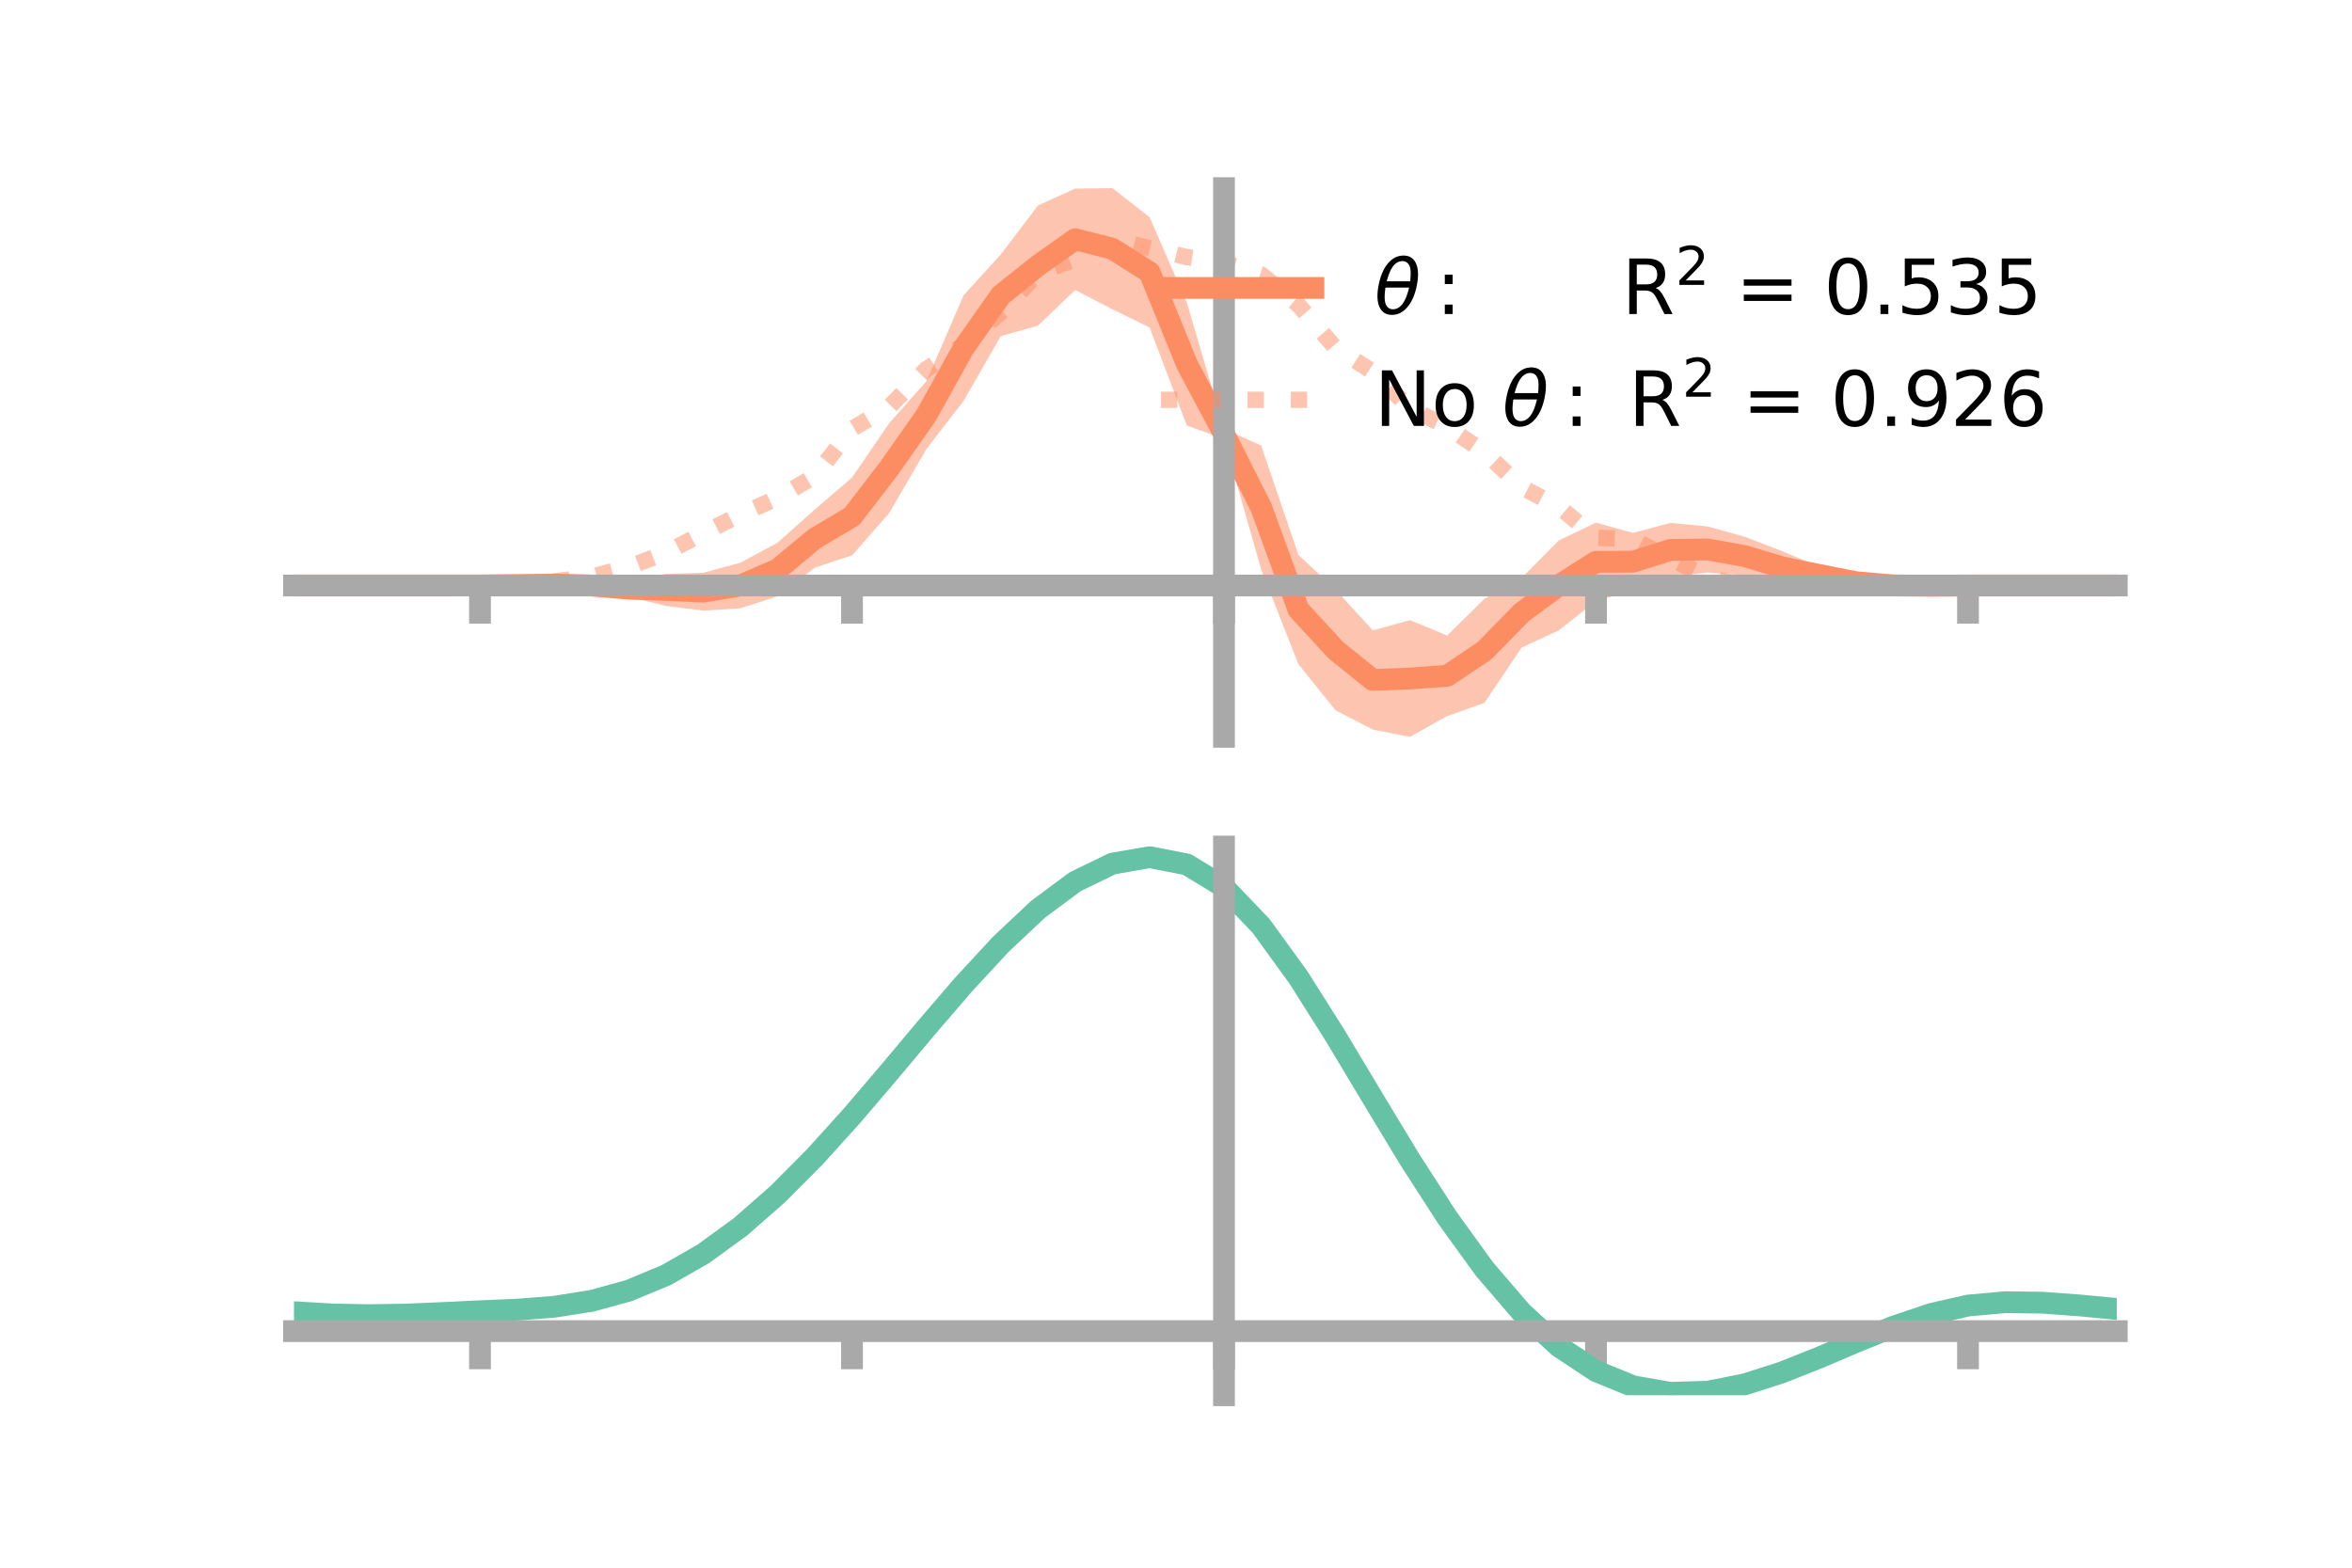
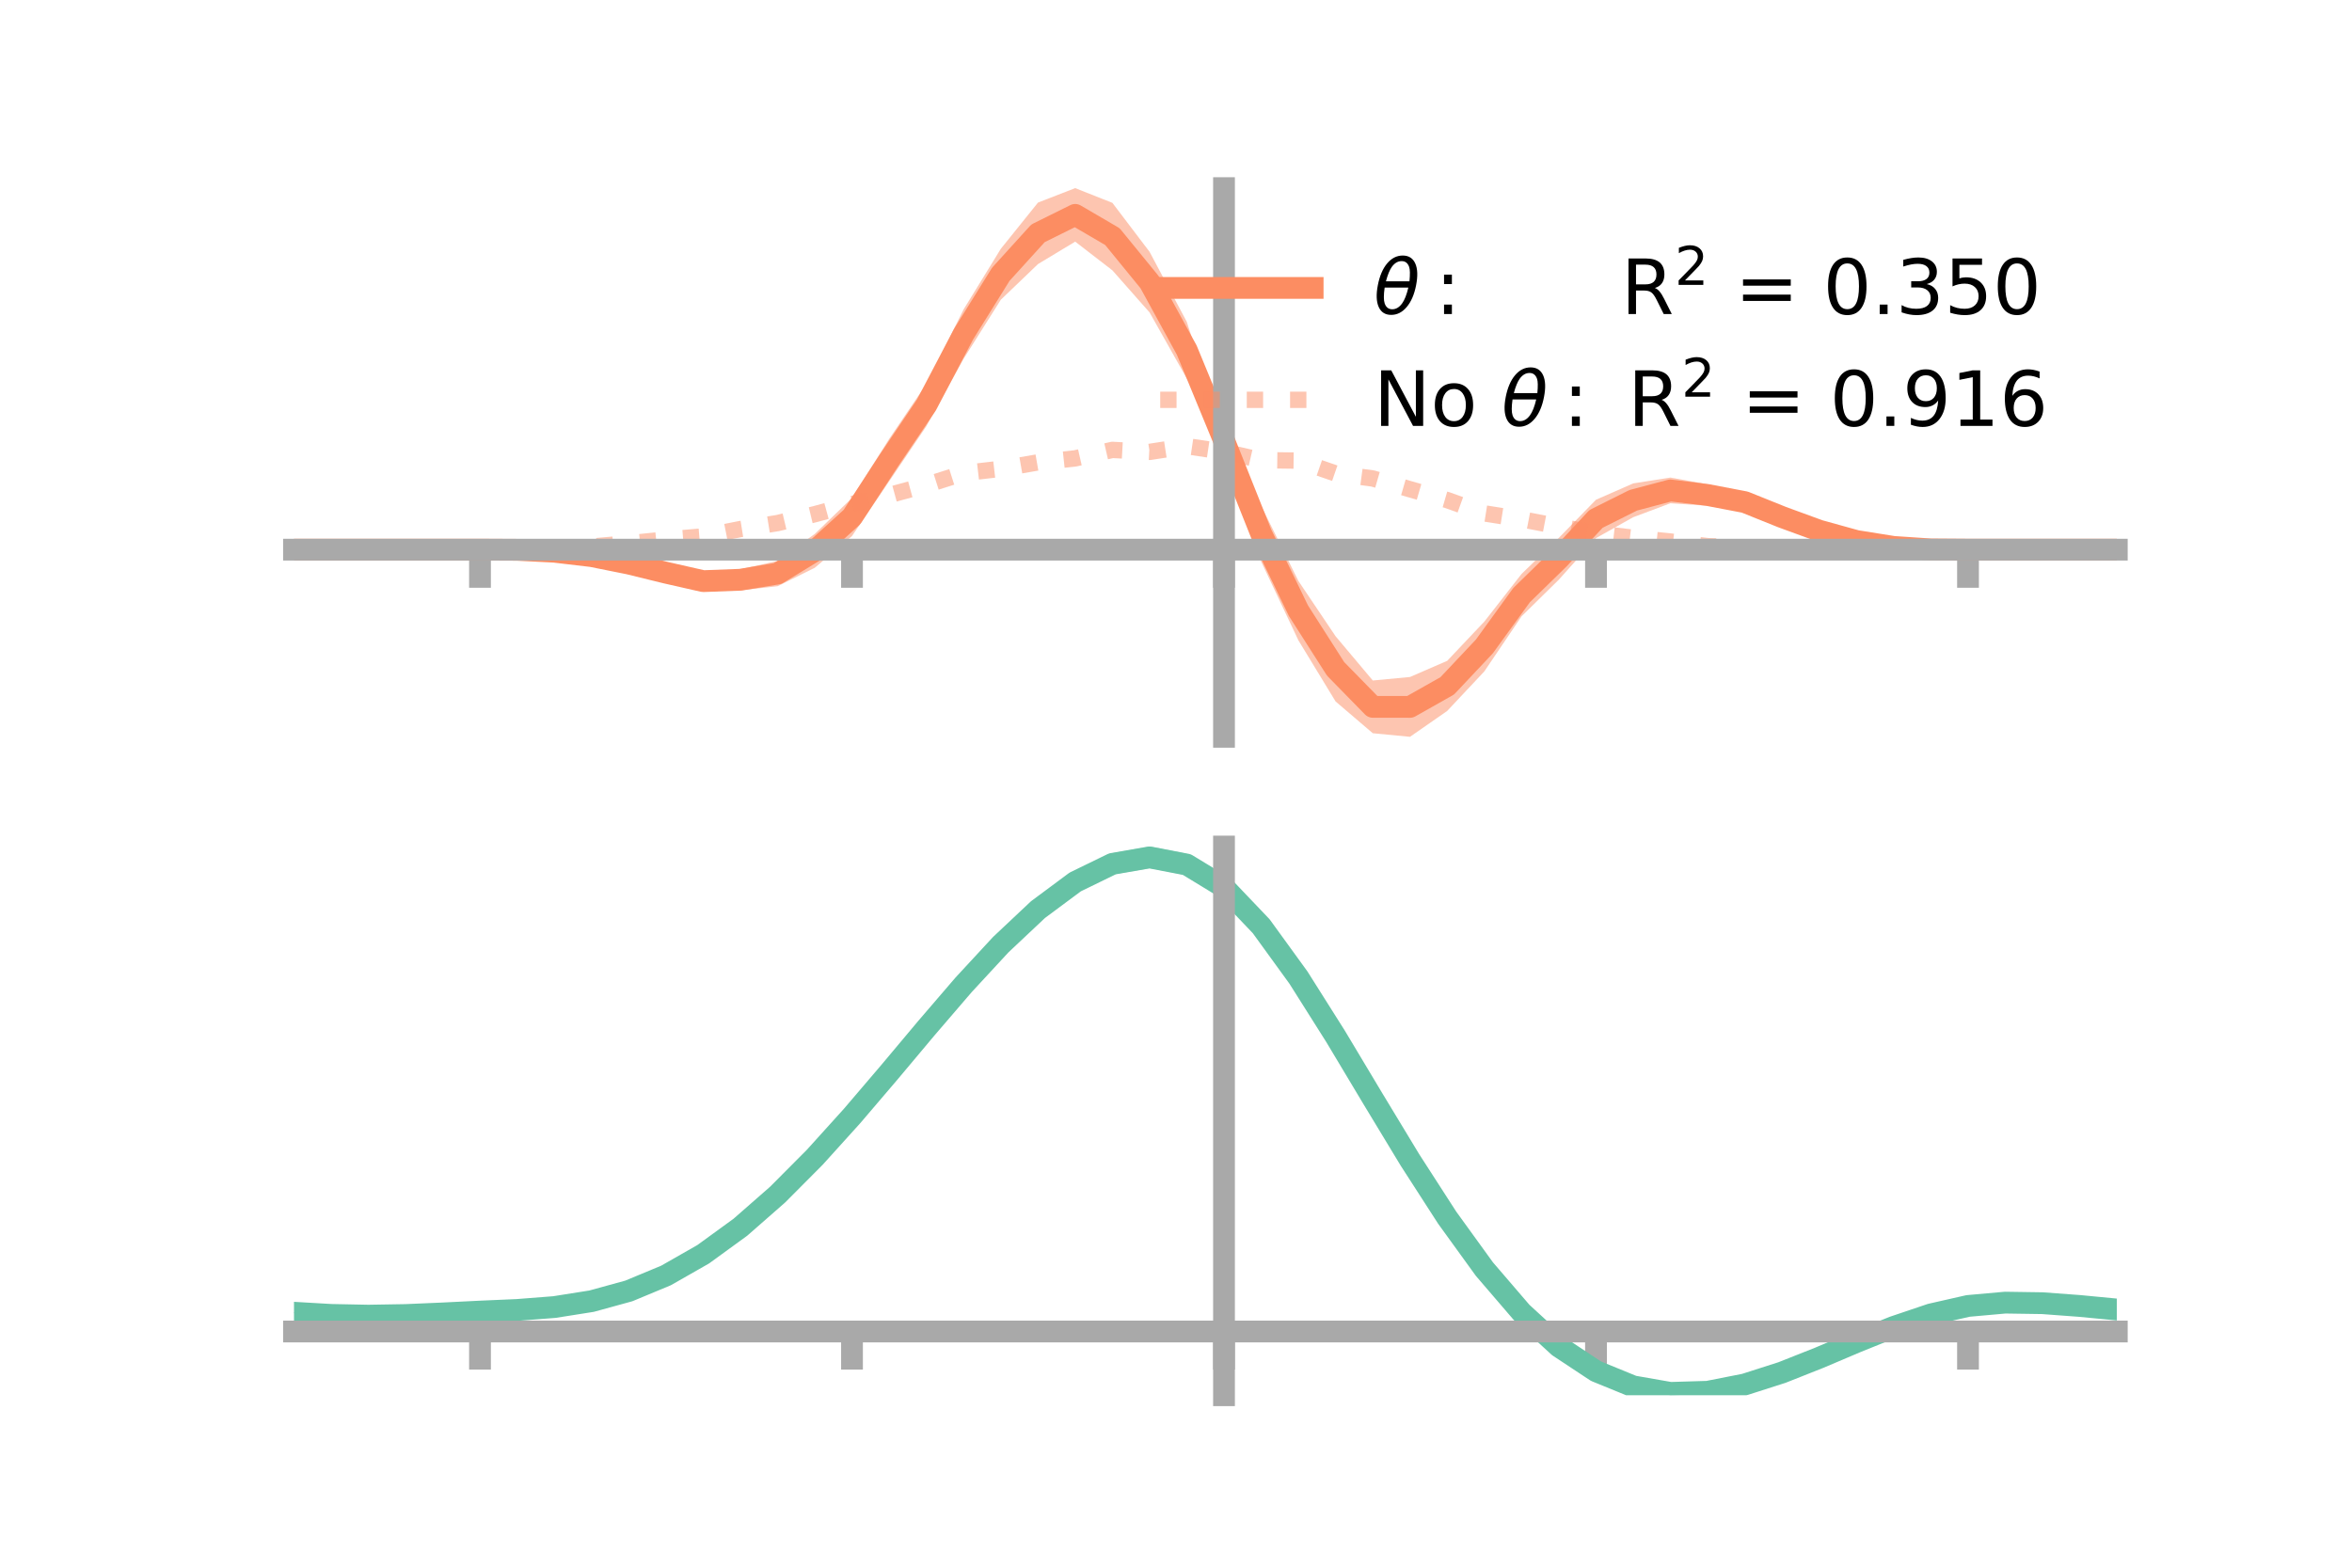
<svg xmlns="http://www.w3.org/2000/svg" xmlns:xlink="http://www.w3.org/1999/xlink" height="144pt" version="1.1" viewBox="0 0 216 144" width="216pt">
  <defs>
    <style type="text/css">*{stroke-linecap:butt;stroke-linejoin:round;}</style>
  </defs>
  <g id="figure_1">
    <g id="patch_1">
      <path d="M 0 144  L 216 144  L 216 0  L 0 0  z " style="fill:none;" />
    </g>
    <g id="axes_1">
      <g id="patch_2">
        <path d="M 27 67.68  L 194.4 67.68  L 194.4 17.28  L 27 17.28  z " style="fill:none;" />
      </g>
      <g id="PolyCollection_1">
-         <path clip-path="url(#p45accd6b3f)" d="M 27 53.781  L 27 53.781  L 30.416 53.781  L 33.833 53.781  L 37.249 53.781  L 40.665 53.781  L 44.082 53.774  L 47.498 53.613  L 50.914 53.38  L 54.331 53.197  L 57.747 53.327  L 61.163 52.719  L 64.58 52.61  L 67.996 51.688  L 71.412 49.848  L 74.829 46.797  L 78.245 43.871  L 81.661 38.873  L 85.078 35.016  L 88.494 27.131  L 91.91 23.366  L 95.327 18.875  L 98.743 17.322  L 102.159 17.28  L 105.576 19.956  L 108.992 27.784  L 112.408 39.384  L 115.824 40.931  L 119.241 50.966  L 122.657 54.162  L 126.073 57.903  L 129.49 56.966  L 132.906 58.378  L 136.322 55.001  L 139.739 53.093  L 143.155 49.641  L 146.571 48.009  L 149.988 48.95  L 153.404 48.03  L 156.82 48.355  L 160.237 49.303  L 163.653 50.625  L 167.069 52.051  L 170.486 52.886  L 173.902 53.466  L 177.318 53.683  L 180.735 53.777  L 184.151 53.781  L 187.567 53.781  L 190.984 53.781  L 194.4 53.781  L 194.4 53.781  L 194.4 53.781  L 190.984 53.781  L 187.567 53.781  L 184.151 53.781  L 180.735 53.787  L 177.318 53.934  L 173.902 54.088  L 170.486 54.081  L 167.069 53.577  L 163.653 53.6  L 160.237 52.864  L 156.82 52.584  L 153.404 52.997  L 149.988 54.233  L 146.571 55.203  L 143.155 57.905  L 139.739 59.486  L 136.322 64.567  L 132.906 65.772  L 129.49 67.68  L 126.073 67.014  L 122.657 65.248  L 119.241 61.007  L 115.824 52.314  L 112.408 40.324  L 108.992 39.085  L 105.576 30.079  L 102.159 28.414  L 98.743 26.635  L 95.327 29.907  L 91.91 30.883  L 88.494 36.824  L 85.078 41.25  L 81.661 47.125  L 78.245 51.014  L 74.829 52.141  L 71.412 54.768  L 67.996 55.874  L 64.58 56.087  L 61.163 55.659  L 57.747 54.825  L 54.331 54.371  L 50.914 54.003  L 47.498 53.868  L 44.082 53.784  L 40.665 53.781  L 37.249 53.781  L 33.833 53.781  L 30.416 53.781  L 27 53.781  z " style="fill:#fc8d62;fill-opacity:0.5;" />
+         <path clip-path="url(#p4116496973)" d="M 27 50.489  L 27 50.489  L 30.416 50.489  L 33.833 50.489  L 37.249 50.489  L 40.665 50.489  L 44.082 50.488  L 47.498 50.466  L 50.914 50.527  L 54.331 50.8  L 57.747 51.317  L 61.163 52.069  L 64.58 52.583  L 67.996 52.285  L 71.412 51.524  L 74.829 49.041  L 78.245 45.741  L 81.661 40.311  L 85.078 35.262  L 88.494 28.424  L 91.91 22.856  L 95.327 18.607  L 98.743 17.28  L 102.159 18.633  L 105.576 23.136  L 108.992 29.566  L 112.408 40.221  L 115.824 46.469  L 119.241 53.363  L 122.657 58.444  L 126.073 62.507  L 129.49 62.185  L 132.906 60.701  L 136.322 57.09  L 139.739 52.715  L 143.155 49.41  L 146.571 45.904  L 149.988 44.404  L 153.404 43.866  L 156.82 44.482  L 160.237 45.306  L 163.653 46.944  L 167.069 48.297  L 170.486 49.405  L 173.902 50.082  L 177.318 50.426  L 180.735 50.489  L 184.151 50.489  L 187.567 50.489  L 190.984 50.489  L 194.4 50.489  L 194.4 50.489  L 194.4 50.489  L 190.984 50.489  L 187.567 50.489  L 184.151 50.489  L 180.735 50.489  L 177.318 50.505  L 173.902 50.393  L 170.486 49.978  L 167.069 49.194  L 163.653 48.047  L 160.237 46.936  L 156.82 46.453  L 153.404 46.229  L 149.988 47.508  L 146.571 49.429  L 143.155 53.249  L 139.739 56.609  L 136.322 61.664  L 132.906 65.303  L 129.49 67.68  L 126.073 67.351  L 122.657 64.433  L 119.241 58.817  L 115.824 51.586  L 112.408 40.691  L 108.992 34.771  L 105.576 28.702  L 102.159 24.833  L 98.743 22.195  L 95.327 24.255  L 91.91 27.534  L 88.494 32.958  L 85.078 39.142  L 81.661 44.201  L 78.245 49.238  L 74.829 52.152  L 71.412 53.846  L 67.996 54.221  L 64.58 54.179  L 61.163 53.141  L 57.747 52.216  L 54.331 51.363  L 50.914 50.831  L 47.498 50.544  L 44.082 50.489  L 40.665 50.489  L 37.249 50.489  L 33.833 50.489  L 30.416 50.489  L 27 50.489  z " style="fill:#fc8d62;fill-opacity:0.5;" />
      </g>
      <g id="matplotlib.axis_1">
        <g id="xtick_1">
          <g id="line2d_1">
            <defs>
-               <path d="M 0 0  L 0 3.5  " id="m42eaf49be9" style="stroke:#a9a9a9;stroke-width:2;" />
+               <path d="M 0 0  L 0 3.5  " id="mc75014c18b" style="stroke:#a9a9a9;stroke-width:2;" />
            </defs>
            <g>
-               <use style="fill:#a9a9a9;stroke:#a9a9a9;stroke-width:2;" x="44.082" xlink:href="#m42eaf49be9" y="53.781" />
+               <use style="fill:#a9a9a9;stroke:#a9a9a9;stroke-width:2;" x="44.082" xlink:href="#mc75014c18b" y="50.489" />
            </g>
          </g>
        </g>
        <g id="xtick_2">
          <g id="line2d_2">
            <g>
-               <use style="fill:#a9a9a9;stroke:#a9a9a9;stroke-width:2;" x="78.245" xlink:href="#m42eaf49be9" y="53.781" />
+               <use style="fill:#a9a9a9;stroke:#a9a9a9;stroke-width:2;" x="78.245" xlink:href="#mc75014c18b" y="50.489" />
            </g>
          </g>
        </g>
        <g id="xtick_3">
          <g id="line2d_3">
            <g>
-               <use style="fill:#a9a9a9;stroke:#a9a9a9;stroke-width:2;" x="112.408" xlink:href="#m42eaf49be9" y="53.781" />
+               <use style="fill:#a9a9a9;stroke:#a9a9a9;stroke-width:2;" x="112.408" xlink:href="#mc75014c18b" y="50.489" />
            </g>
          </g>
        </g>
        <g id="xtick_4">
          <g id="line2d_4">
            <g>
-               <use style="fill:#a9a9a9;stroke:#a9a9a9;stroke-width:2;" x="146.571" xlink:href="#m42eaf49be9" y="53.781" />
+               <use style="fill:#a9a9a9;stroke:#a9a9a9;stroke-width:2;" x="146.571" xlink:href="#mc75014c18b" y="50.489" />
            </g>
          </g>
        </g>
        <g id="xtick_5">
          <g id="line2d_5">
            <g>
-               <use style="fill:#a9a9a9;stroke:#a9a9a9;stroke-width:2;" x="180.735" xlink:href="#m42eaf49be9" y="53.781" />
+               <use style="fill:#a9a9a9;stroke:#a9a9a9;stroke-width:2;" x="180.735" xlink:href="#mc75014c18b" y="50.489" />
            </g>
          </g>
        </g>
      </g>
      <g id="matplotlib.axis_2" />
      <g id="line2d_6">
-         <path clip-path="url(#p45accd6b3f)" d="M 27 53.781  L 30.416 53.781  L 33.833 53.781  L 37.249 53.781  L 40.665 53.781  L 44.082 53.779  L 47.498 53.741  L 50.914 53.692  L 54.331 53.784  L 57.747 54.076  L 61.163 54.189  L 64.58 54.349  L 67.996 53.781  L 71.412 52.308  L 74.829 49.469  L 78.245 47.442  L 81.661 42.999  L 85.078 38.133  L 88.494 31.978  L 91.91 27.125  L 95.327 24.391  L 98.743 21.978  L 102.159 22.847  L 105.576 25.018  L 108.992 33.434  L 112.408 39.854  L 115.824 46.623  L 119.241 55.987  L 122.657 59.705  L 126.073 62.459  L 129.49 62.323  L 132.906 62.075  L 136.322 59.784  L 139.739 56.289  L 143.155 53.773  L 146.571 51.606  L 149.988 51.592  L 153.404 50.513  L 156.82 50.47  L 160.237 51.083  L 163.653 52.113  L 167.069 52.814  L 170.486 53.484  L 173.902 53.777  L 177.318 53.808  L 180.735 53.782  L 184.151 53.781  L 187.567 53.781  L 190.984 53.781  L 194.4 53.781  " style="fill:none;stroke:#fc8d62;stroke-linecap:square;stroke-width:2;" />
+         <path clip-path="url(#p4116496973)" d="M 27 50.489  L 30.416 50.489  L 33.833 50.489  L 37.249 50.489  L 40.665 50.489  L 44.082 50.489  L 47.498 50.505  L 50.914 50.679  L 54.331 51.082  L 57.747 51.766  L 61.163 52.605  L 64.58 53.381  L 67.996 53.253  L 71.412 52.685  L 74.829 50.597  L 78.245 47.489  L 81.661 42.256  L 85.078 37.202  L 88.494 30.691  L 91.91 25.195  L 95.327 21.431  L 98.743 19.737  L 102.159 21.733  L 105.576 25.919  L 108.992 32.168  L 112.408 40.456  L 115.824 49.027  L 119.241 56.09  L 122.657 61.439  L 126.073 64.929  L 129.49 64.932  L 132.906 63.002  L 136.322 59.377  L 139.739 54.662  L 143.155 51.33  L 146.571 47.666  L 149.988 45.956  L 153.404 45.047  L 156.82 45.468  L 160.237 46.121  L 163.653 47.495  L 167.069 48.745  L 170.486 49.692  L 173.902 50.238  L 177.318 50.465  L 180.735 50.489  L 184.151 50.489  L 187.567 50.489  L 190.984 50.489  L 194.4 50.489  " style="fill:none;stroke:#fc8d62;stroke-linecap:square;stroke-width:2;" />
      </g>
      <g id="line2d_7">
-         <path clip-path="url(#p45accd6b3f)" d="M 27 53.781  L 30.416 53.781  L 33.833 53.781  L 37.249 53.781  L 40.665 53.781  L 44.082 53.78  L 47.498 53.689  L 50.914 53.406  L 54.331 52.972  L 57.747 52.073  L 61.163 50.768  L 64.58 48.969  L 67.996 47.263  L 71.412 45.726  L 74.829 43.737  L 78.245 39.391  L 81.661 37.373  L 85.078 33.907  L 88.494 31.689  L 91.91 28.68  L 95.327 25.104  L 98.743 23.782  L 102.159 21.978  L 105.576 22.803  L 108.992 23.61  L 112.408 24.125  L 115.824 25.207  L 119.241 28.013  L 122.657 31.966  L 126.073 34.142  L 129.49 37.5  L 132.906 39.209  L 136.322 41.528  L 139.739 44.751  L 143.155 46.536  L 146.571 49.389  L 149.988 49.539  L 153.404 51.312  L 156.82 53.029  L 160.237 53.844  L 163.653 54.004  L 167.069 54.009  L 170.486 53.951  L 173.902 53.962  L 177.318 53.845  L 180.735 53.781  L 184.151 53.781  L 187.567 53.781  L 190.984 53.781  L 194.4 53.781  " style="fill:none;stroke:#fc8d62;stroke-dasharray:1.5,2.475;stroke-dashoffset:0;stroke-opacity:0.5;stroke-width:1.5;" />
+         <path clip-path="url(#p4116496973)" d="M 27 50.489  L 30.416 50.489  L 33.833 50.489  L 37.249 50.489  L 40.665 50.489  L 44.082 50.489  L 47.498 50.472  L 50.914 50.447  L 54.331 50.207  L 57.747 49.904  L 61.163 49.558  L 64.58 49.274  L 67.996 48.598  L 71.412 48.047  L 74.829 47.233  L 78.245 46.297  L 81.661 45.477  L 85.078 44.547  L 88.494 43.459  L 91.91 43.062  L 95.327 42.471  L 98.743 42.104  L 102.159 41.325  L 105.576 41.509  L 108.992 40.985  L 112.408 41.493  L 115.824 42.268  L 119.241 42.311  L 122.657 43.492  L 126.073 43.953  L 129.49 44.94  L 132.906 45.935  L 136.322 47.157  L 139.739 47.696  L 143.155 48.355  L 146.571 48.993  L 149.988 49.394  L 153.404 49.74  L 156.82 50.166  L 160.237 50.263  L 163.653 50.567  L 167.069 50.627  L 170.486 50.578  L 173.902 50.474  L 177.318 50.499  L 180.735 50.489  L 184.151 50.489  L 187.567 50.489  L 190.984 50.489  L 194.4 50.489  " style="fill:none;stroke:#fc8d62;stroke-dasharray:1.5,2.475;stroke-dashoffset:0;stroke-opacity:0.5;stroke-width:1.5;" />
      </g>
      <g id="patch_3">
        <path d="M 112.408 67.68  L 112.408 17.28  " style="fill:none;stroke:#a9a9a9;stroke-linecap:square;stroke-linejoin:miter;stroke-width:2;" />
      </g>
      <g id="patch_4">
        <path d="M 194.4 67.68  L 194.4 17.28  " style="fill:none;" />
      </g>
      <g id="patch_5">
-         <path d="M 27 53.781  L 194.4 53.781  " style="fill:none;stroke:#a9a9a9;stroke-linecap:square;stroke-linejoin:miter;stroke-width:2;" />
+         <path d="M 27 50.489  L 194.4 50.489  " style="fill:none;stroke:#a9a9a9;stroke-linecap:square;stroke-linejoin:miter;stroke-width:2;" />
      </g>
      <g id="patch_6">
        <path d="M 27 17.28  L 194.4 17.28  " style="fill:none;" />
      </g>
      <g id="legend_1">
        <g id="line2d_8">
-           <path d="M 106.62 26.449  L 120.62 26.449  " style="fill:none;stroke:#fc8d62;stroke-linecap:square;stroke-width:2;" />
+           <path d="M 106.55 26.449  L 120.55 26.449  " style="fill:none;stroke:#fc8d62;stroke-linecap:square;stroke-width:2;" />
        </g>
        <g id="line2d_9" />
        <g id="text_1">
-           <g transform="translate(126.22 28.89891)scale(0.07 -0.07)">
+           <g transform="translate(126.15 28.89891)scale(0.07 -0.07)">
            <defs>
              <path d="M 45.516 34.672  L 14.453 34.672  Q 12.359 20.062 14.5 13.875  Q 17.188 6.25 24.469 6.25  Q 31.781 6.25 37.359 13.922  Q 42.234 20.656 45.516 34.672  z M 47.016 42.969  Q 48.344 56.844 46.625 61.719  Q 43.953 69.438 36.766 69.438  Q 29.297 69.438 23.828 61.812  Q 19.531 55.672 16.156 42.969  z M 38.188 76.766  Q 49.906 76.766 54.594 66.406  Q 59.281 56.109 55.719 37.844  Q 52.203 19.625 43.453 9.281  Q 34.766 -1.125 23.047 -1.125  Q 11.281 -1.125 6.641 9.281  Q 2 19.625 5.516 37.844  Q 9.078 56.109 17.719 66.406  Q 26.422 76.766 38.188 76.766  z " id="DejaVuSans-Oblique-952" />
              <path d="M 11.719 12.406  L 22.016 12.406  L 22.016 0  L 11.719 0  z M 11.719 51.703  L 22.016 51.703  L 22.016 39.312  L 11.719 39.312  z " id="DejaVuSans-58" />
              <path id="DejaVuSans-32" />
              <path d="M 44.391 34.188  Q 47.562 33.109 50.562 29.594  Q 53.562 26.078 56.594 19.922  L 66.609 0  L 56 0  L 46.688 18.703  Q 43.062 26.031 39.672 28.422  Q 36.281 30.812 30.422 30.812  L 19.672 30.812  L 19.672 0  L 9.812 0  L 9.812 72.906  L 32.078 72.906  Q 44.578 72.906 50.734 67.672  Q 56.891 62.453 56.891 51.906  Q 56.891 45.016 53.688 40.469  Q 50.484 35.938 44.391 34.188  z M 19.672 64.797  L 19.672 38.922  L 32.078 38.922  Q 39.203 38.922 42.844 42.219  Q 46.484 45.516 46.484 51.906  Q 46.484 58.297 42.844 61.547  Q 39.203 64.797 32.078 64.797  z " id="DejaVuSans-82" />
              <path d="M 19.188 8.297  L 53.609 8.297  L 53.609 0  L 7.328 0  L 7.328 8.297  Q 12.938 14.109 22.625 23.891  Q 32.328 33.688 34.812 36.531  Q 39.547 41.844 41.422 45.531  Q 43.312 49.219 43.312 52.781  Q 43.312 58.594 39.234 62.25  Q 35.156 65.922 28.609 65.922  Q 23.969 65.922 18.812 64.312  Q 13.672 62.703 7.812 59.422  L 7.812 69.391  Q 13.766 71.781 18.938 73  Q 24.125 74.219 28.422 74.219  Q 39.75 74.219 46.484 68.547  Q 53.219 62.891 53.219 53.422  Q 53.219 48.922 51.531 44.891  Q 49.859 40.875 45.406 35.406  Q 44.188 33.984 37.641 27.219  Q 31.109 20.453 19.188 8.297  z " id="DejaVuSans-50" />
              <path d="M 10.594 45.406  L 73.188 45.406  L 73.188 37.203  L 10.594 37.203  z M 10.594 25.484  L 73.188 25.484  L 73.188 17.188  L 10.594 17.188  z " id="DejaVuSans-61" />
              <path d="M 31.781 66.406  Q 24.172 66.406 20.328 58.906  Q 16.5 51.422 16.5 36.375  Q 16.5 21.391 20.328 13.891  Q 24.172 6.391 31.781 6.391  Q 39.453 6.391 43.281 13.891  Q 47.125 21.391 47.125 36.375  Q 47.125 51.422 43.281 58.906  Q 39.453 66.406 31.781 66.406  z M 31.781 74.219  Q 44.047 74.219 50.516 64.516  Q 56.984 54.828 56.984 36.375  Q 56.984 17.969 50.516 8.266  Q 44.047 -1.422 31.781 -1.422  Q 19.531 -1.422 13.062 8.266  Q 6.594 17.969 6.594 36.375  Q 6.594 54.828 13.062 64.516  Q 19.531 74.219 31.781 74.219  z " id="DejaVuSans-48" />
              <path d="M 10.688 12.406  L 21 12.406  L 21 0  L 10.688 0  z " id="DejaVuSans-46" />
+               <path d="M 40.578 39.312  Q 47.656 37.797 51.625 33  Q 55.609 28.219 55.609 21.188  Q 55.609 10.406 48.188 4.484  Q 40.766 -1.422 27.094 -1.422  Q 22.516 -1.422 17.656 -0.516  Q 12.797 0.391 7.625 2.203  L 7.625 11.719  Q 11.719 9.328 16.594 8.109  Q 21.484 6.891 26.812 6.891  Q 36.078 6.891 40.938 10.547  Q 45.797 14.203 45.797 21.188  Q 45.797 27.641 41.281 31.266  Q 36.766 34.906 28.719 34.906  L 20.219 34.906  L 20.219 43.016  L 29.109 43.016  Q 36.375 43.016 40.234 45.922  Q 44.094 48.828 44.094 54.297  Q 44.094 59.906 40.109 62.906  Q 36.141 65.922 28.719 65.922  Q 24.656 65.922 20.016 65.031  Q 15.375 64.156 9.812 62.312  L 9.812 71.094  Q 15.438 72.656 20.344 73.438  Q 25.25 74.219 29.594 74.219  Q 40.828 74.219 47.359 69.109  Q 53.906 64.016 53.906 55.328  Q 53.906 49.266 50.438 45.094  Q 46.969 40.922 40.578 39.312  z " id="DejaVuSans-51" />
              <path d="M 10.797 72.906  L 49.516 72.906  L 49.516 64.594  L 19.828 64.594  L 19.828 46.734  Q 21.969 47.469 24.109 47.828  Q 26.266 48.188 28.422 48.188  Q 40.625 48.188 47.75 41.5  Q 54.891 34.812 54.891 23.391  Q 54.891 11.625 47.562 5.094  Q 40.234 -1.422 26.906 -1.422  Q 22.312 -1.422 17.547 -0.641  Q 12.797 0.141 7.719 1.703  L 7.719 11.625  Q 12.109 9.234 16.797 8.062  Q 21.484 6.891 26.703 6.891  Q 35.156 6.891 40.078 11.328  Q 45.016 15.766 45.016 23.391  Q 45.016 31 40.078 35.438  Q 35.156 39.891 26.703 39.891  Q 22.75 39.891 18.812 39.016  Q 14.891 38.141 10.797 36.281  z " id="DejaVuSans-53" />
-               <path d="M 40.578 39.312  Q 47.656 37.797 51.625 33  Q 55.609 28.219 55.609 21.188  Q 55.609 10.406 48.188 4.484  Q 40.766 -1.422 27.094 -1.422  Q 22.516 -1.422 17.656 -0.516  Q 12.797 0.391 7.625 2.203  L 7.625 11.719  Q 11.719 9.328 16.594 8.109  Q 21.484 6.891 26.812 6.891  Q 36.078 6.891 40.938 10.547  Q 45.797 14.203 45.797 21.188  Q 45.797 27.641 41.281 31.266  Q 36.766 34.906 28.719 34.906  L 20.219 34.906  L 20.219 43.016  L 29.109 43.016  Q 36.375 43.016 40.234 45.922  Q 44.094 48.828 44.094 54.297  Q 44.094 59.906 40.109 62.906  Q 36.141 65.922 28.719 65.922  Q 24.656 65.922 20.016 65.031  Q 15.375 64.156 9.812 62.312  L 9.812 71.094  Q 15.438 72.656 20.344 73.438  Q 25.25 74.219 29.594 74.219  Q 40.828 74.219 47.359 69.109  Q 53.906 64.016 53.906 55.328  Q 53.906 49.266 50.438 45.094  Q 46.969 40.922 40.578 39.312  z " id="DejaVuSans-51" />
            </defs>
            <use transform="translate(0 0.765625)" xlink:href="#DejaVuSans-Oblique-952" />
            <use transform="translate(80.66406 0.765625)" xlink:href="#DejaVuSans-58" />
            <use transform="translate(133.8379 0.765625)" xlink:href="#DejaVuSans-32" />
            <use transform="translate(165.625 0.765625)" xlink:href="#DejaVuSans-32" />
            <use transform="translate(197.4121 0.765625)" xlink:href="#DejaVuSans-32" />
            <use transform="translate(229.1992 0.765625)" xlink:href="#DejaVuSans-32" />
            <use transform="translate(260.9863 0.765625)" xlink:href="#DejaVuSans-32" />
            <use transform="translate(292.7734 0.765625)" xlink:href="#DejaVuSans-32" />
            <use transform="translate(324.5605 0.765625)" xlink:href="#DejaVuSans-82" />
            <use transform="translate(395 39.04688)scale(0.7)" xlink:href="#DejaVuSans-50" />
            <use transform="translate(442.2705 0.765625)" xlink:href="#DejaVuSans-32" />
            <use transform="translate(474.0576 0.765625)" xlink:href="#DejaVuSans-61" />
            <use transform="translate(557.8467 0.765625)" xlink:href="#DejaVuSans-32" />
            <use transform="translate(589.6338 0.765625)" xlink:href="#DejaVuSans-48" />
            <use transform="translate(653.2568 0.765625)" xlink:href="#DejaVuSans-46" />
-             <use transform="translate(685.0439 0.765625)" xlink:href="#DejaVuSans-53" />
-             <use transform="translate(748.667 0.765625)" xlink:href="#DejaVuSans-51" />
-             <use transform="translate(812.29 0.765625)" xlink:href="#DejaVuSans-53" />
+             <use transform="translate(685.0439 0.765625)" xlink:href="#DejaVuSans-51" />
+             <use transform="translate(748.667 0.765625)" xlink:href="#DejaVuSans-53" />
+             <use transform="translate(812.29 0.765625)" xlink:href="#DejaVuSans-48" />
          </g>
        </g>
        <g id="line2d_10">
-           <path d="M 106.62 36.724  L 120.62 36.724  " style="fill:none;stroke:#fc8d62;stroke-dasharray:1.5,2.475;stroke-dashoffset:0;stroke-opacity:0.5;stroke-width:1.5;" />
+           <path d="M 106.55 36.724  L 120.55 36.724  " style="fill:none;stroke:#fc8d62;stroke-dasharray:1.5,2.475;stroke-dashoffset:0;stroke-opacity:0.5;stroke-width:1.5;" />
        </g>
        <g id="line2d_11" />
        <g id="text_2">
-           <g transform="translate(126.22 39.17359)scale(0.07 -0.07)">
+           <g transform="translate(126.15 39.17359)scale(0.07 -0.07)">
            <defs>
              <path d="M 9.812 72.906  L 23.094 72.906  L 55.422 11.922  L 55.422 72.906  L 64.984 72.906  L 64.984 0  L 51.703 0  L 19.391 60.984  L 19.391 0  L 9.812 0  z " id="DejaVuSans-78" />
              <path d="M 30.609 48.391  Q 23.391 48.391 19.188 42.75  Q 14.984 37.109 14.984 27.297  Q 14.984 17.484 19.156 11.844  Q 23.344 6.203 30.609 6.203  Q 37.797 6.203 41.984 11.859  Q 46.188 17.531 46.188 27.297  Q 46.188 37.016 41.984 42.703  Q 37.797 48.391 30.609 48.391  z M 30.609 56  Q 42.328 56 49.016 48.375  Q 55.719 40.766 55.719 27.297  Q 55.719 13.875 49.016 6.219  Q 42.328 -1.422 30.609 -1.422  Q 18.844 -1.422 12.172 6.219  Q 5.516 13.875 5.516 27.297  Q 5.516 40.766 12.172 48.375  Q 18.844 56 30.609 56  z " id="DejaVuSans-111" />
              <path d="M 10.984 1.516  L 10.984 10.5  Q 14.703 8.734 18.5 7.812  Q 22.312 6.891 25.984 6.891  Q 35.75 6.891 40.891 13.453  Q 46.047 20.016 46.781 33.406  Q 43.953 29.203 39.594 26.953  Q 35.25 24.703 29.984 24.703  Q 19.047 24.703 12.672 31.312  Q 6.297 37.938 6.297 49.422  Q 6.297 60.641 12.938 67.422  Q 19.578 74.219 30.609 74.219  Q 43.266 74.219 49.922 64.516  Q 56.594 54.828 56.594 36.375  Q 56.594 19.141 48.406 8.859  Q 40.234 -1.422 26.422 -1.422  Q 22.703 -1.422 18.891 -0.688  Q 15.094 0.047 10.984 1.516  z M 30.609 32.422  Q 37.25 32.422 41.125 36.953  Q 45.016 41.5 45.016 49.422  Q 45.016 57.281 41.125 61.844  Q 37.25 66.406 30.609 66.406  Q 23.969 66.406 20.094 61.844  Q 16.219 57.281 16.219 49.422  Q 16.219 41.5 20.094 36.953  Q 23.969 32.422 30.609 32.422  z " id="DejaVuSans-57" />
+               <path d="M 12.406 8.297  L 28.516 8.297  L 28.516 63.922  L 10.984 60.406  L 10.984 69.391  L 28.422 72.906  L 38.281 72.906  L 38.281 8.297  L 54.391 8.297  L 54.391 0  L 12.406 0  z " id="DejaVuSans-49" />
              <path d="M 33.016 40.375  Q 26.375 40.375 22.484 35.828  Q 18.609 31.297 18.609 23.391  Q 18.609 15.531 22.484 10.953  Q 26.375 6.391 33.016 6.391  Q 39.656 6.391 43.531 10.953  Q 47.406 15.531 47.406 23.391  Q 47.406 31.297 43.531 35.828  Q 39.656 40.375 33.016 40.375  z M 52.594 71.297  L 52.594 62.312  Q 48.875 64.062 45.094 64.984  Q 41.312 65.922 37.594 65.922  Q 27.828 65.922 22.672 59.328  Q 17.531 52.734 16.797 39.406  Q 19.672 43.656 24.016 45.922  Q 28.375 48.188 33.594 48.188  Q 44.578 48.188 50.953 41.516  Q 57.328 34.859 57.328 23.391  Q 57.328 12.156 50.688 5.359  Q 44.047 -1.422 33.016 -1.422  Q 20.359 -1.422 13.672 8.266  Q 6.984 17.969 6.984 36.375  Q 6.984 53.656 15.188 63.938  Q 23.391 74.219 37.203 74.219  Q 40.922 74.219 44.703 73.484  Q 48.484 72.75 52.594 71.297  z " id="DejaVuSans-54" />
            </defs>
            <use transform="translate(0 0.765625)" xlink:href="#DejaVuSans-78" />
            <use transform="translate(74.80469 0.765625)" xlink:href="#DejaVuSans-111" />
            <use transform="translate(135.9863 0.765625)" xlink:href="#DejaVuSans-32" />
            <use transform="translate(167.7734 0.765625)" xlink:href="#DejaVuSans-Oblique-952" />
            <use transform="translate(248.4375 0.765625)" xlink:href="#DejaVuSans-58" />
            <use transform="translate(301.6113 0.765625)" xlink:href="#DejaVuSans-32" />
            <use transform="translate(333.3984 0.765625)" xlink:href="#DejaVuSans-82" />
            <use transform="translate(403.8379 39.04688)scale(0.7)" xlink:href="#DejaVuSans-50" />
            <use transform="translate(451.1084 0.765625)" xlink:href="#DejaVuSans-32" />
            <use transform="translate(482.8955 0.765625)" xlink:href="#DejaVuSans-61" />
            <use transform="translate(566.6846 0.765625)" xlink:href="#DejaVuSans-32" />
            <use transform="translate(598.4717 0.765625)" xlink:href="#DejaVuSans-48" />
            <use transform="translate(662.0947 0.765625)" xlink:href="#DejaVuSans-46" />
            <use transform="translate(693.8818 0.765625)" xlink:href="#DejaVuSans-57" />
-             <use transform="translate(755.7549 0.765625)" xlink:href="#DejaVuSans-50" />
-             <use transform="translate(819.3779 0.765625)" xlink:href="#DejaVuSans-54" />
+             <use transform="translate(757.5049 0.765625)" xlink:href="#DejaVuSans-49" />
+             <use transform="translate(821.1279 0.765625)" xlink:href="#DejaVuSans-54" />
          </g>
        </g>
      </g>
    </g>
    <g id="axes_2">
      <g id="patch_7">
        <path d="M 27 128.16  L 194.4 128.16  L 194.4 77.76  L 27 77.76  z " style="fill:none;" />
      </g>
      <g id="PolyCollection_2">
-         <path clip-path="url(#pd2560f6ff0)" d="M 27 120.575  L 27 120.489  L 30.416 120.7  L 33.833 120.774  L 37.249 120.714  L 40.665 120.562  L 44.082 120.389  L 47.498 120.237  L 50.914 119.967  L 54.331 119.42  L 57.747 118.47  L 61.163 117.026  L 64.58 115.038  L 67.996 112.495  L 71.412 109.43  L 74.829 105.91  L 78.245 102.035  L 81.661 97.935  L 85.078 93.764  L 88.494 89.697  L 91.91 85.923  L 95.327 82.641  L 98.743 80.054  L 102.159 78.362  L 105.576 77.76  L 108.992 78.434  L 112.408 80.551  L 115.824 84.189  L 119.241 88.972  L 122.657 94.465  L 126.073 100.261  L 129.49 106.003  L 132.906 111.392  L 136.322 116.194  L 139.739 120.24  L 143.155 123.425  L 146.571 125.711  L 149.988 127.119  L 153.404 127.719  L 156.82 127.62  L 160.237 126.955  L 163.653 125.876  L 167.069 124.542  L 170.486 123.115  L 173.902 121.754  L 177.318 120.611  L 180.735 119.837  L 184.151 119.53  L 187.567 119.582  L 190.984 119.842  L 194.4 120.18  L 194.4 120.291  L 194.4 120.291  L 190.984 119.978  L 187.567 119.736  L 184.151 119.695  L 180.735 120.009  L 177.318 120.797  L 173.902 121.973  L 170.486 123.383  L 167.069 124.864  L 163.653 126.247  L 160.237 127.364  L 156.82 128.051  L 153.404 128.16  L 149.988 127.566  L 146.571 126.177  L 143.155 123.939  L 139.739 120.843  L 136.322 116.926  L 132.906 112.284  L 129.49 107.074  L 126.073 101.518  L 122.657 95.904  L 119.241 90.579  L 115.824 85.94  L 112.408 82.411  L 108.992 80.363  L 105.576 79.713  L 102.159 80.296  L 98.743 81.925  L 95.327 84.411  L 91.91 87.556  L 88.494 91.166  L 85.078 95.05  L 81.661 99.028  L 78.245 102.933  L 74.829 106.622  L 71.412 109.973  L 67.996 112.894  L 64.58 115.324  L 61.163 117.235  L 57.747 118.634  L 54.331 119.562  L 50.914 120.096  L 47.498 120.356  L 44.082 120.497  L 40.665 120.654  L 37.249 120.788  L 33.833 120.835  L 30.416 120.765  L 27 120.575  z " style="fill:#66c2a5;fill-opacity:0.5;" />
+         <path clip-path="url(#p15c81e7deb)" d="M 27 120.622  L 27 120.54  L 30.416 120.747  L 33.833 120.817  L 37.249 120.752  L 40.665 120.596  L 44.082 120.42  L 47.498 120.265  L 50.914 119.994  L 54.331 119.447  L 57.747 118.496  L 61.163 117.052  L 64.58 115.063  L 67.996 112.52  L 71.412 109.454  L 74.829 105.933  L 78.245 102.056  L 81.661 97.955  L 85.078 93.782  L 88.494 89.712  L 91.91 85.936  L 95.327 82.651  L 98.743 80.06  L 102.159 78.365  L 105.576 77.76  L 108.992 78.432  L 112.408 80.549  L 115.824 84.189  L 119.241 88.974  L 122.657 94.469  L 126.073 100.266  L 129.49 106.009  L 132.906 111.399  L 136.322 116.201  L 139.739 120.246  L 143.155 123.431  L 146.571 125.718  L 149.988 127.127  L 153.404 127.729  L 156.82 127.632  L 160.237 126.971  L 163.653 125.896  L 167.069 124.567  L 170.486 123.144  L 173.902 121.787  L 177.318 120.648  L 180.735 119.877  L 184.151 119.574  L 187.567 119.629  L 190.984 119.893  L 194.4 120.231  L 194.4 120.339  L 194.4 120.339  L 190.984 120.024  L 187.567 119.779  L 184.151 119.733  L 180.735 120.041  L 177.318 120.821  L 173.902 121.99  L 170.486 123.394  L 167.069 124.871  L 163.653 126.251  L 160.237 127.365  L 156.82 128.05  L 153.404 128.16  L 149.988 127.568  L 146.571 126.182  L 143.155 123.948  L 139.739 120.856  L 136.322 116.943  L 132.906 112.305  L 129.49 107.097  L 126.073 101.543  L 122.657 95.931  L 119.241 90.607  L 115.824 85.968  L 112.408 82.44  L 108.992 80.395  L 105.576 79.749  L 102.159 80.334  L 98.743 81.966  L 95.327 84.454  L 91.91 87.601  L 88.494 91.212  L 85.078 95.096  L 81.661 99.072  L 78.245 102.976  L 74.829 106.662  L 71.412 110.011  L 67.996 112.929  L 64.58 115.357  L 61.163 117.266  L 57.747 118.664  L 54.331 119.591  L 50.914 120.126  L 47.498 120.387  L 44.082 120.531  L 40.665 120.692  L 37.249 120.829  L 33.833 120.88  L 30.416 120.812  L 27 120.622  z " style="fill:#66c2a5;fill-opacity:0.5;" />
      </g>
      <g id="matplotlib.axis_3">
        <g id="xtick_6">
          <g id="line2d_12">
            <g>
-               <use style="fill:#a9a9a9;stroke:#a9a9a9;stroke-width:2;" x="44.082" xlink:href="#m42eaf49be9" y="122.271" />
+               <use style="fill:#a9a9a9;stroke:#a9a9a9;stroke-width:2;" x="44.082" xlink:href="#mc75014c18b" y="122.305" />
            </g>
          </g>
        </g>
        <g id="xtick_7">
          <g id="line2d_13">
            <g>
-               <use style="fill:#a9a9a9;stroke:#a9a9a9;stroke-width:2;" x="78.245" xlink:href="#m42eaf49be9" y="122.271" />
+               <use style="fill:#a9a9a9;stroke:#a9a9a9;stroke-width:2;" x="78.245" xlink:href="#mc75014c18b" y="122.305" />
            </g>
          </g>
        </g>
        <g id="xtick_8">
          <g id="line2d_14">
            <g>
-               <use style="fill:#a9a9a9;stroke:#a9a9a9;stroke-width:2;" x="112.408" xlink:href="#m42eaf49be9" y="122.271" />
+               <use style="fill:#a9a9a9;stroke:#a9a9a9;stroke-width:2;" x="112.408" xlink:href="#mc75014c18b" y="122.305" />
            </g>
          </g>
        </g>
        <g id="xtick_9">
          <g id="line2d_15">
            <g>
-               <use style="fill:#a9a9a9;stroke:#a9a9a9;stroke-width:2;" x="146.571" xlink:href="#m42eaf49be9" y="122.271" />
+               <use style="fill:#a9a9a9;stroke:#a9a9a9;stroke-width:2;" x="146.571" xlink:href="#mc75014c18b" y="122.305" />
            </g>
          </g>
        </g>
        <g id="xtick_10">
          <g id="line2d_16">
            <g>
-               <use style="fill:#a9a9a9;stroke:#a9a9a9;stroke-width:2;" x="180.735" xlink:href="#m42eaf49be9" y="122.271" />
+               <use style="fill:#a9a9a9;stroke:#a9a9a9;stroke-width:2;" x="180.735" xlink:href="#mc75014c18b" y="122.305" />
            </g>
          </g>
        </g>
      </g>
      <g id="matplotlib.axis_4" />
      <g id="line2d_17">
-         <path clip-path="url(#pd2560f6ff0)" d="M 27 120.532  L 30.416 120.733  L 33.833 120.805  L 37.249 120.751  L 40.665 120.608  L 44.082 120.443  L 47.498 120.296  L 50.914 120.031  L 54.331 119.491  L 57.747 118.552  L 61.163 117.131  L 64.58 115.181  L 67.996 112.695  L 71.412 109.701  L 74.829 106.266  L 78.245 102.484  L 81.661 98.481  L 85.078 94.407  L 88.494 90.432  L 91.91 86.74  L 95.327 83.526  L 98.743 80.99  L 102.159 79.329  L 105.576 78.737  L 108.992 79.399  L 112.408 81.481  L 115.824 85.065  L 119.241 89.776  L 122.657 95.184  L 126.073 100.889  L 129.49 106.538  L 132.906 111.838  L 136.322 116.56  L 139.739 120.541  L 143.155 123.682  L 146.571 125.944  L 149.988 127.342  L 153.404 127.939  L 156.82 127.835  L 160.237 127.16  L 163.653 126.062  L 167.069 124.703  L 170.486 123.249  L 173.902 121.863  L 177.318 120.704  L 180.735 119.923  L 184.151 119.613  L 187.567 119.659  L 190.984 119.91  L 194.4 120.235  " style="fill:none;stroke:#66c2a5;stroke-linecap:square;stroke-width:2;" />
+         <path clip-path="url(#p15c81e7deb)" d="M 27 120.581  L 30.416 120.78  L 33.833 120.848  L 37.249 120.791  L 40.665 120.644  L 44.082 120.475  L 47.498 120.326  L 50.914 120.06  L 54.331 119.519  L 57.747 118.58  L 61.163 117.159  L 64.58 115.21  L 67.996 112.725  L 71.412 109.732  L 74.829 106.297  L 78.245 102.516  L 81.661 98.513  L 85.078 94.439  L 88.494 90.462  L 91.91 86.768  L 95.327 83.552  L 98.743 81.013  L 102.159 79.349  L 105.576 78.754  L 108.992 79.414  L 112.408 81.494  L 115.824 85.078  L 119.241 89.79  L 122.657 95.2  L 126.073 100.905  L 129.49 106.553  L 132.906 111.852  L 136.322 116.572  L 139.739 120.551  L 143.155 123.69  L 146.571 125.95  L 149.988 127.347  L 153.404 127.944  L 156.82 127.841  L 160.237 127.168  L 163.653 126.073  L 167.069 124.719  L 170.486 123.269  L 173.902 121.889  L 177.318 120.735  L 180.735 119.959  L 184.151 119.653  L 187.567 119.704  L 190.984 119.958  L 194.4 120.285  " style="fill:none;stroke:#66c2a5;stroke-linecap:square;stroke-width:2;" />
      </g>
      <g id="patch_8">
        <path d="M 112.408 128.16  L 112.408 77.76  " style="fill:none;stroke:#a9a9a9;stroke-linecap:square;stroke-linejoin:miter;stroke-width:2;" />
      </g>
      <g id="patch_9">
        <path d="M 194.4 128.16  L 194.4 77.76  " style="fill:none;" />
      </g>
      <g id="patch_10">
-         <path d="M 27 122.271  L 194.4 122.271  " style="fill:none;stroke:#a9a9a9;stroke-linecap:square;stroke-linejoin:miter;stroke-width:2;" />
+         <path d="M 27 122.305  L 194.4 122.305  " style="fill:none;stroke:#a9a9a9;stroke-linecap:square;stroke-linejoin:miter;stroke-width:2;" />
      </g>
      <g id="patch_11">
        <path d="M 27 77.76  L 194.4 77.76  " style="fill:none;" />
      </g>
    </g>
  </g>
  <defs>
-     <clipPath id="p45accd6b3f">
+     <clipPath id="p4116496973">
      <rect height="50.4" width="167.4" x="27" y="17.28" />
    </clipPath>
-     <clipPath id="pd2560f6ff0">
+     <clipPath id="p15c81e7deb">
      <rect height="50.4" width="167.4" x="27" y="77.76" />
    </clipPath>
  </defs>
</svg>
